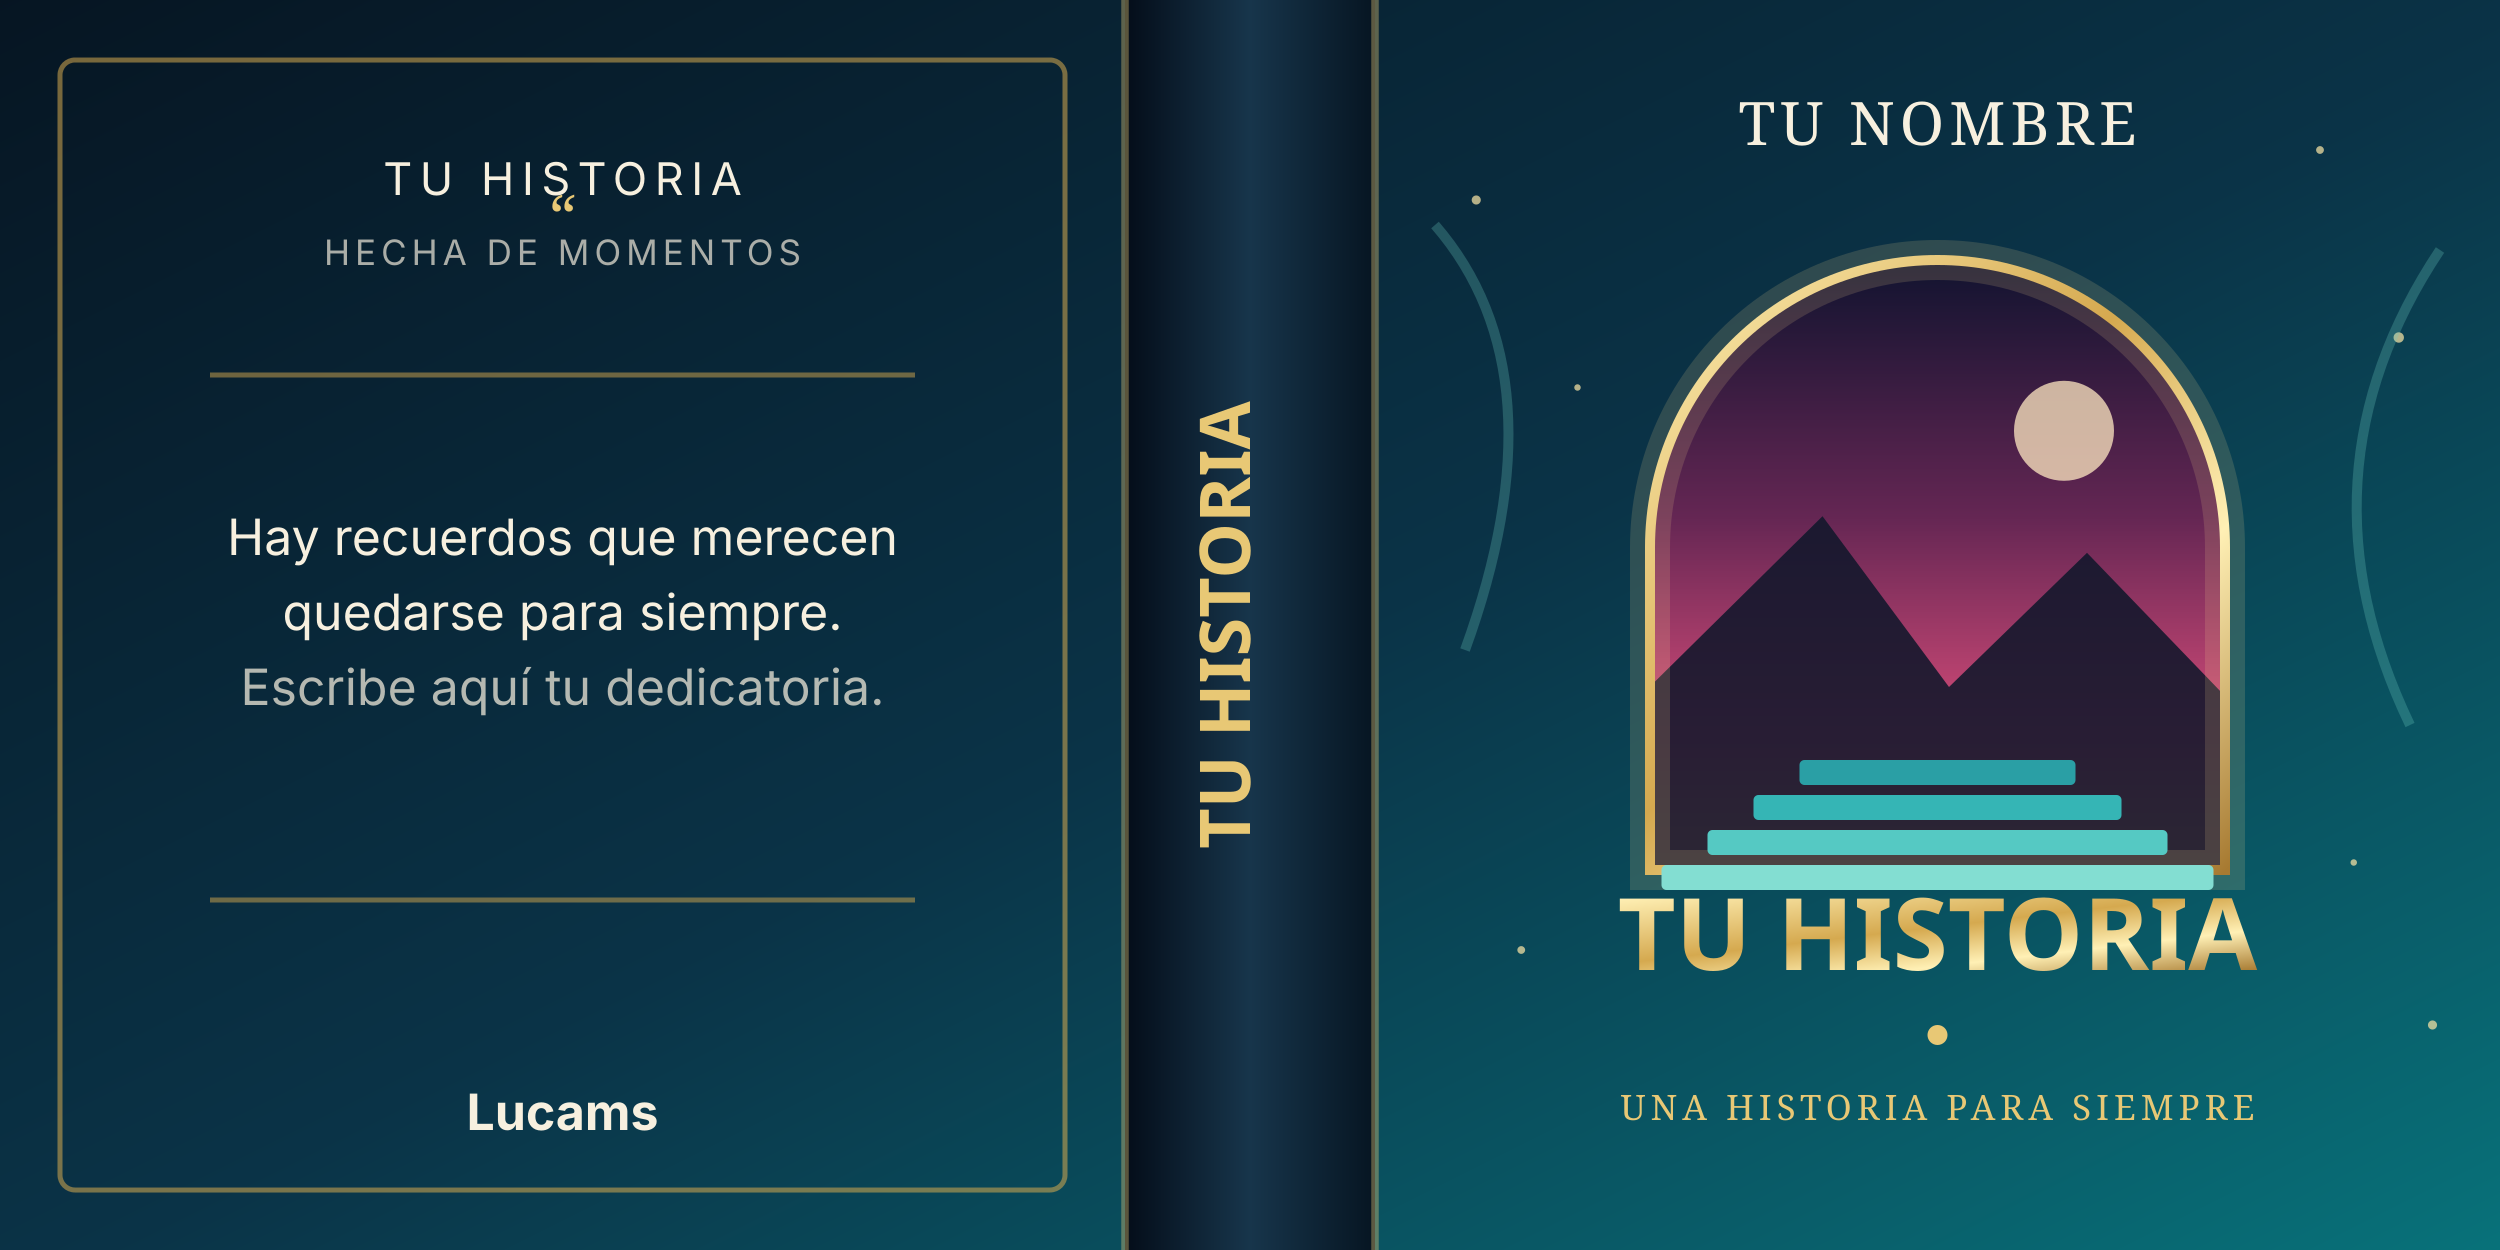
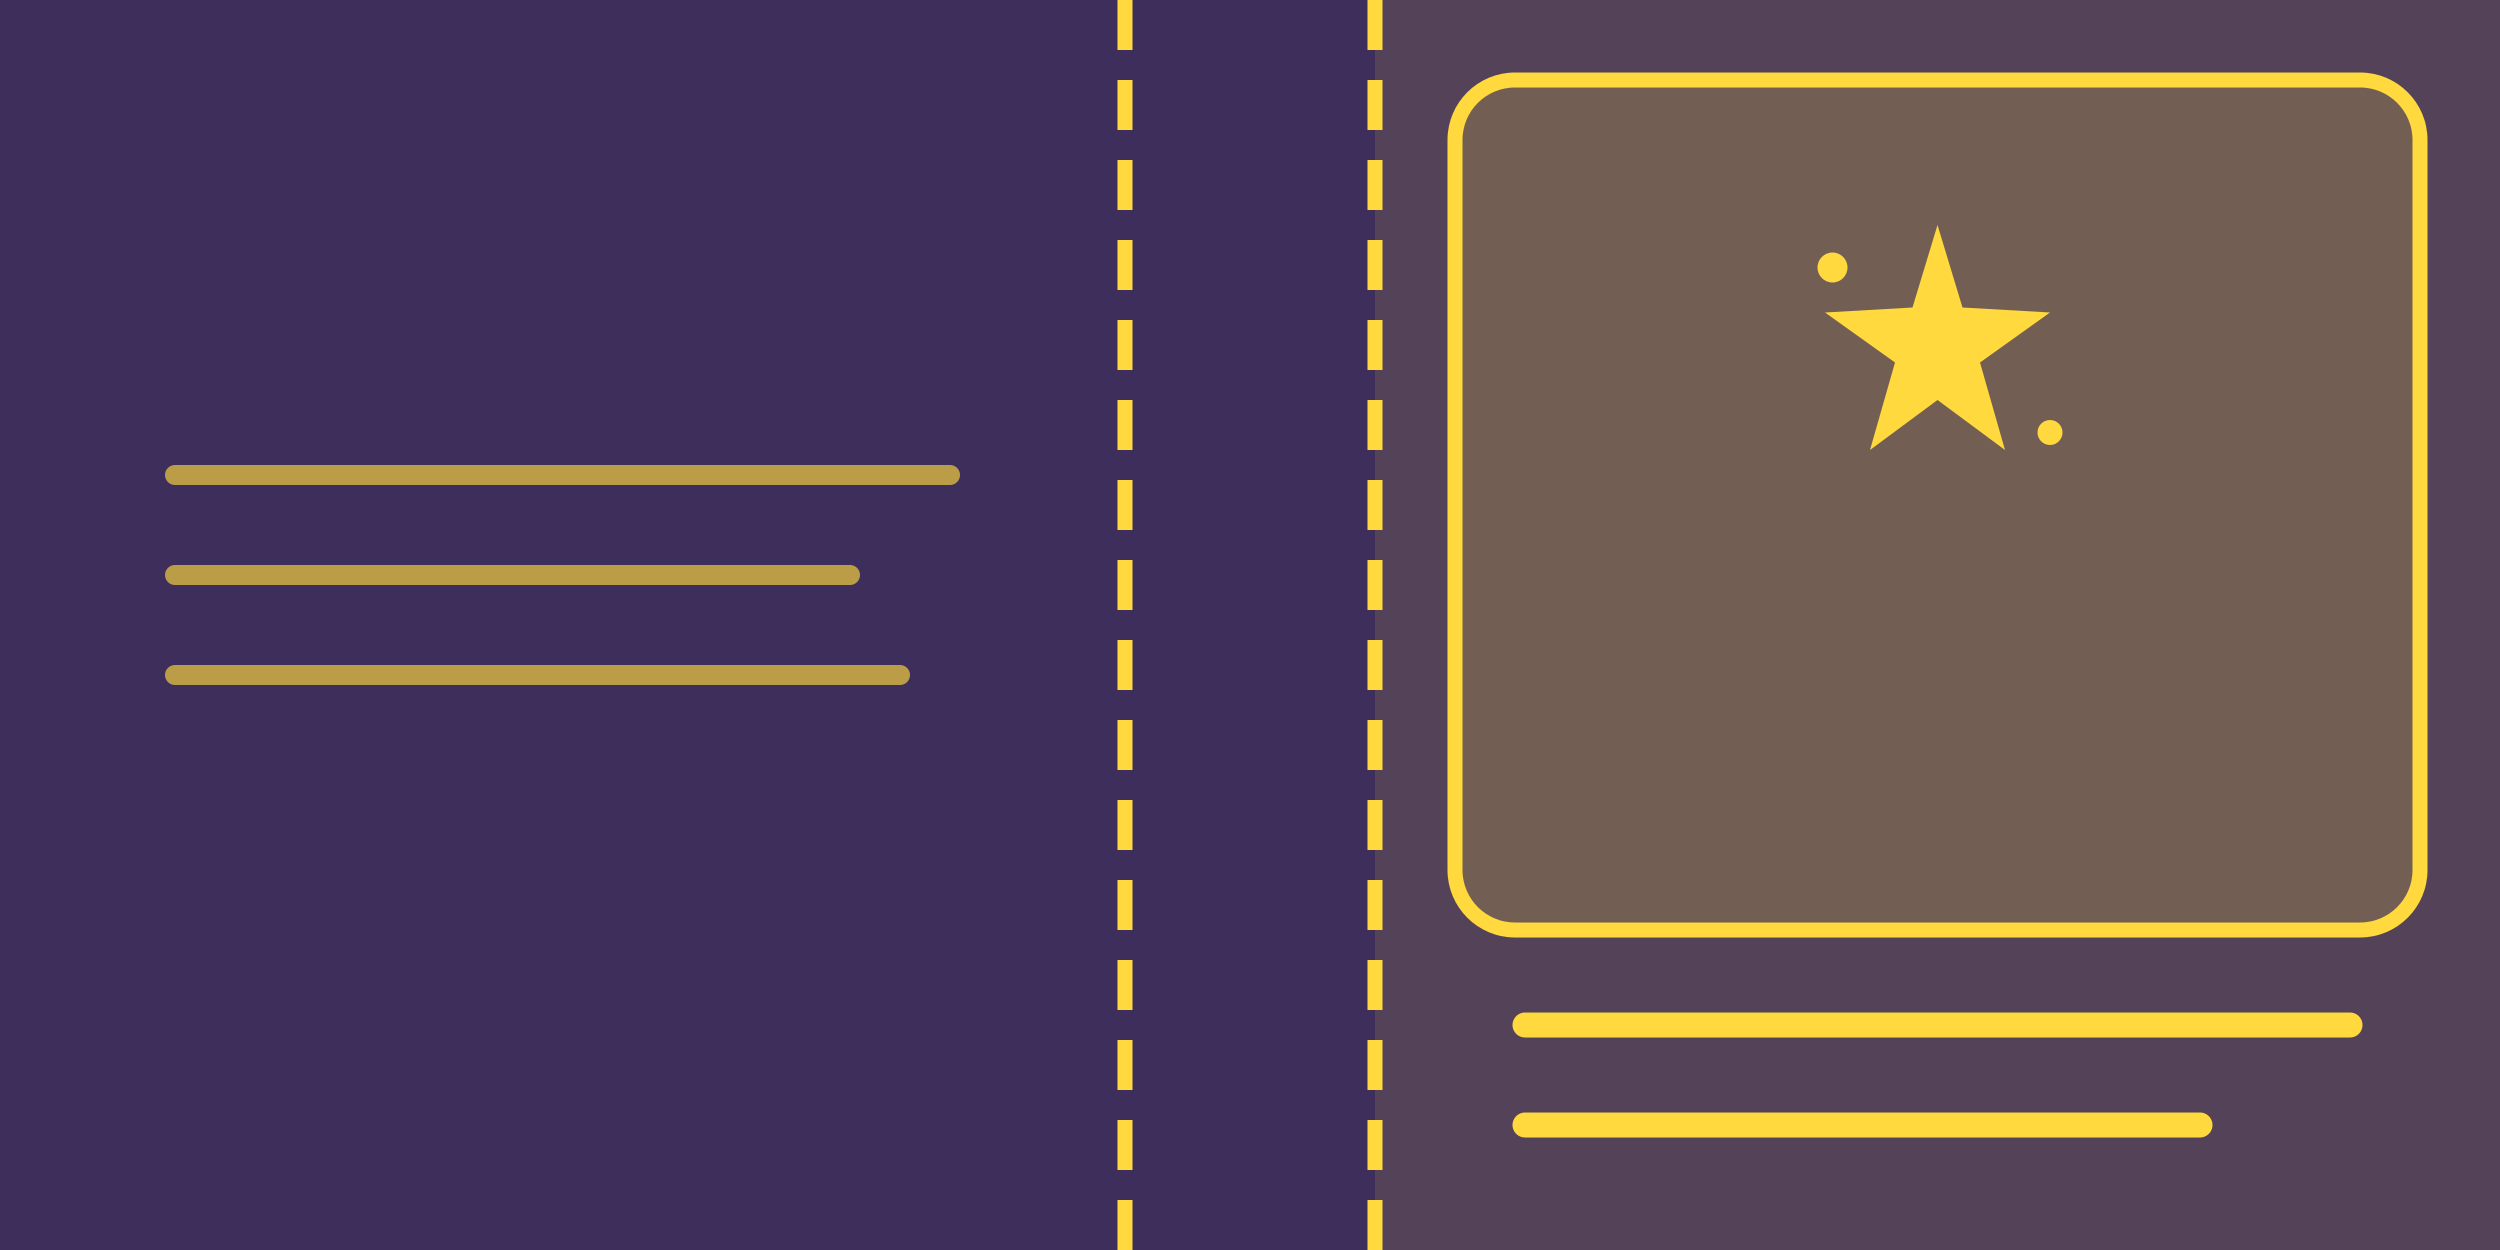
<svg xmlns="http://www.w3.org/2000/svg" width="500" height="250" viewBox="0 0 500 250">
-   <defs>
-     <linearGradient id="night" x1="0" y1="0" x2="1" y2="1">
-       <stop stop-color="#061522" />
-       <stop offset=".52" stop-color="#0A3347" />
-       <stop offset="1" stop-color="#08727A" />
-     </linearGradient>
-     <linearGradient id="spine" x1="0" y1="0" x2="1" y2="0">
-       <stop stop-color="#040D19" />
-       <stop offset=".5" stop-color="#17354B" />
-       <stop offset="1" stop-color="#061522" />
-     </linearGradient>
-     <linearGradient id="portal" x1="0" y1="0" x2="0" y2="1">
-       <stop stop-color="#10132F" />
-       <stop offset=".42" stop-color="#642653" />
-       <stop offset=".78" stop-color="#D64C79" />
-       <stop offset="1" stop-color="#F3A076" />
-     </linearGradient>
-     <linearGradient id="gold" x1="0" y1="0" x2="1" y2="1">
-       <stop stop-color="#FFF0B5" />
-       <stop offset=".45" stop-color="#D5A94F" />
-       <stop offset=".72" stop-color="#FFF0B5" />
-       <stop offset="1" stop-color="#A77A31" />
-     </linearGradient>
-     <clipPath id="portal-clip">
-       <path d="M330 174V109.5A57.5 57.5 0 0 1 445 109.5V174Z" />
-     </clipPath>
-   </defs>
-   <g clip-path="url(#portal-clip)">
-     <rect x="330" y="52" width="115" height="122" fill="url(#portal)" />
-     <circle cx="412.8" cy="86.16" r="10" fill="#FFE8C2" opacity=".75" />
-     <path d="M320 147.16L364.5 103.24L389.8 137.4L417.4 110.56L455 149.6V174H320Z" fill="#11172B" opacity=".88" />
+   <rect width="500" height="250" fill="#3D2E5C" />
+   <rect x="275" width="225" height="250" fill="#FFD93D" fill-opacity=".12" />
+   <path d="M225 0V250M275 0V250" stroke="#FFD93D" stroke-width="3" stroke-dasharray="10 6" />
+   <rect x="291" y="16" width="193" height="170" rx="12" fill="#FFD93D" fill-opacity=".18" stroke="#FFD93D" stroke-width="3" />
+   <g transform="translate(387.5 67.5) scale(0.5)">
+     <path d="M0-45 10-12 45-10 17 10 27 45 0 25-27 45-17 10-45-10-10-12Z" fill="#FFD93D" />
+     <circle cx="-42" cy="-28" r="6" fill="#FFD93D" />
+     <circle cx="45" cy="38" r="5" fill="#FFD93D" />
  </g>
-   <path d="M0 0H500V250H0Z M330 174V109.5A57.5 57.5 0 0 1 445 109.5V174Z" fill="url(#night)" fill-rule="evenodd" />
-   <rect x="225" width="50" height="250" fill="url(#spine)" />
-   <path d="M225 0V250M275 0V250" stroke="#E8C875" stroke-opacity=".38" stroke-width="1.5" />
-   <rect x="12" y="12" width="201" height="226" rx="3" fill="none" stroke="#D5A94F" stroke-opacity=".55" stroke-width="1" />
-   <path d="M330 174V109.5A57.5 57.5 0 0 1 445 109.5V174Z" fill="none" stroke="#F3D98B" stroke-opacity=".16" stroke-width="8" />
-   <path d="M330 174V109.5A57.5 57.5 0 0 1 445 109.5V174Z" fill="none" stroke="url(#gold)" stroke-width="2" />
-   <circle cx="295.25" cy="40" r="0.91" fill="#F7E3A4" opacity=".72" />
-   <circle cx="315.5" cy="77.5" r="0.65" fill="#F7E3A4" opacity=".72" />
-   <circle cx="464" cy="30" r="0.78" fill="#F7E3A4" opacity=".72" />
-   <circle cx="479.75" cy="67.5" r="1.04" fill="#F7E3A4" opacity=".72" />
-   <circle cx="304.25" cy="190" r="0.78" fill="#F7E3A4" opacity=".72" />
-   <circle cx="470.75" cy="172.5" r="0.65" fill="#F7E3A4" opacity=".72" />
-   <circle cx="486.5" cy="205" r="0.91" fill="#F7E3A4" opacity=".72" />
-   <path d="M287 45Q313 75 293 130M488 50Q458 95 482 145" fill="none" stroke="#6CC8BD" stroke-opacity=".28" stroke-width="2" />
-   <rect x="359.9" y="152" width="55.2" height="5" rx="1" fill="#2A9FA5" />
-   <rect x="350.7" y="159" width="73.6" height="5" rx="1" fill="#35B5B5" />
-   <rect x="341.5" y="166" width="92" height="5" rx="1" fill="#55C9C3" />
-   <rect x="332.3" y="173" width="110.4" height="5" rx="1" fill="#83DED2" />
-   <g fill="#F7F0DF" text-anchor="middle" font-family="Inter, sans-serif">
-     <text x="112.5" y="39" font-size="9" letter-spacing="1.5">TU HISTORIA</text>
-     <text x="112.5" y="53" font-size="7" fill-opacity=".68" letter-spacing="1">HECHA DE MOMENTOS</text>
-     <text x="112.5" y="226" font-size="10" font-weight="700">Lucams</text>
-   </g>
-   <path d="M42 75H183M42 180H183" stroke="#D5A94F" stroke-opacity=".5" stroke-width="1" />
-   <g fill="#E8C875" text-anchor="middle" font-family="Georgia, serif">
-     <text x="112.5" y="47.5" font-size="12">“</text>
-     <text x="387.5" y="224" font-size="7" letter-spacing="1">UNA HISTORIA PARA SIEMPRE</text>
-   </g>
-   <path d="M371.5 207H403.5" stroke="url(#gold)" stroke-width="1" />
-   <circle cx="387.5" cy="207" r="2" fill="#E8C875" />
-   <g text-anchor="middle">
-     <text x="387.5" y="29" fill="#F7F0DF" font-family="Georgia, serif" font-size="12" letter-spacing="1">TU NOMBRE</text>
-     <text x="387.5" y="194" fill="url(#gold)" font-family="Fredoka, sans-serif" font-size="20" font-weight="700">TU HISTORIA</text>
-     <text transform="translate(250 125) rotate(-90)" fill="#E8C875" font-family="Fredoka, sans-serif" font-size="14" font-weight="700">TU HISTORIA</text>
-     <g fill="#F7F0DF" font-family="Inter, sans-serif" font-size="10">
-       <text x="112.5" y="111">Hay recuerdos que merecen</text>
-       <text x="112.5" y="126">quedarse para siempre.</text>
-       <text x="112.5" y="141" fill-opacity=".72">Escribe aquí tu dedicatoria.</text>
-     </g>
-   </g>
+   <path d="M305 205H470M305 225H440" stroke="#FFD93D" stroke-width="5" stroke-linecap="round" />
+   <path d="M35 95H190M35 115H170M35 135H180" stroke="#FFD93D" stroke-width="4" stroke-linecap="round" opacity=".65" />
</svg>
